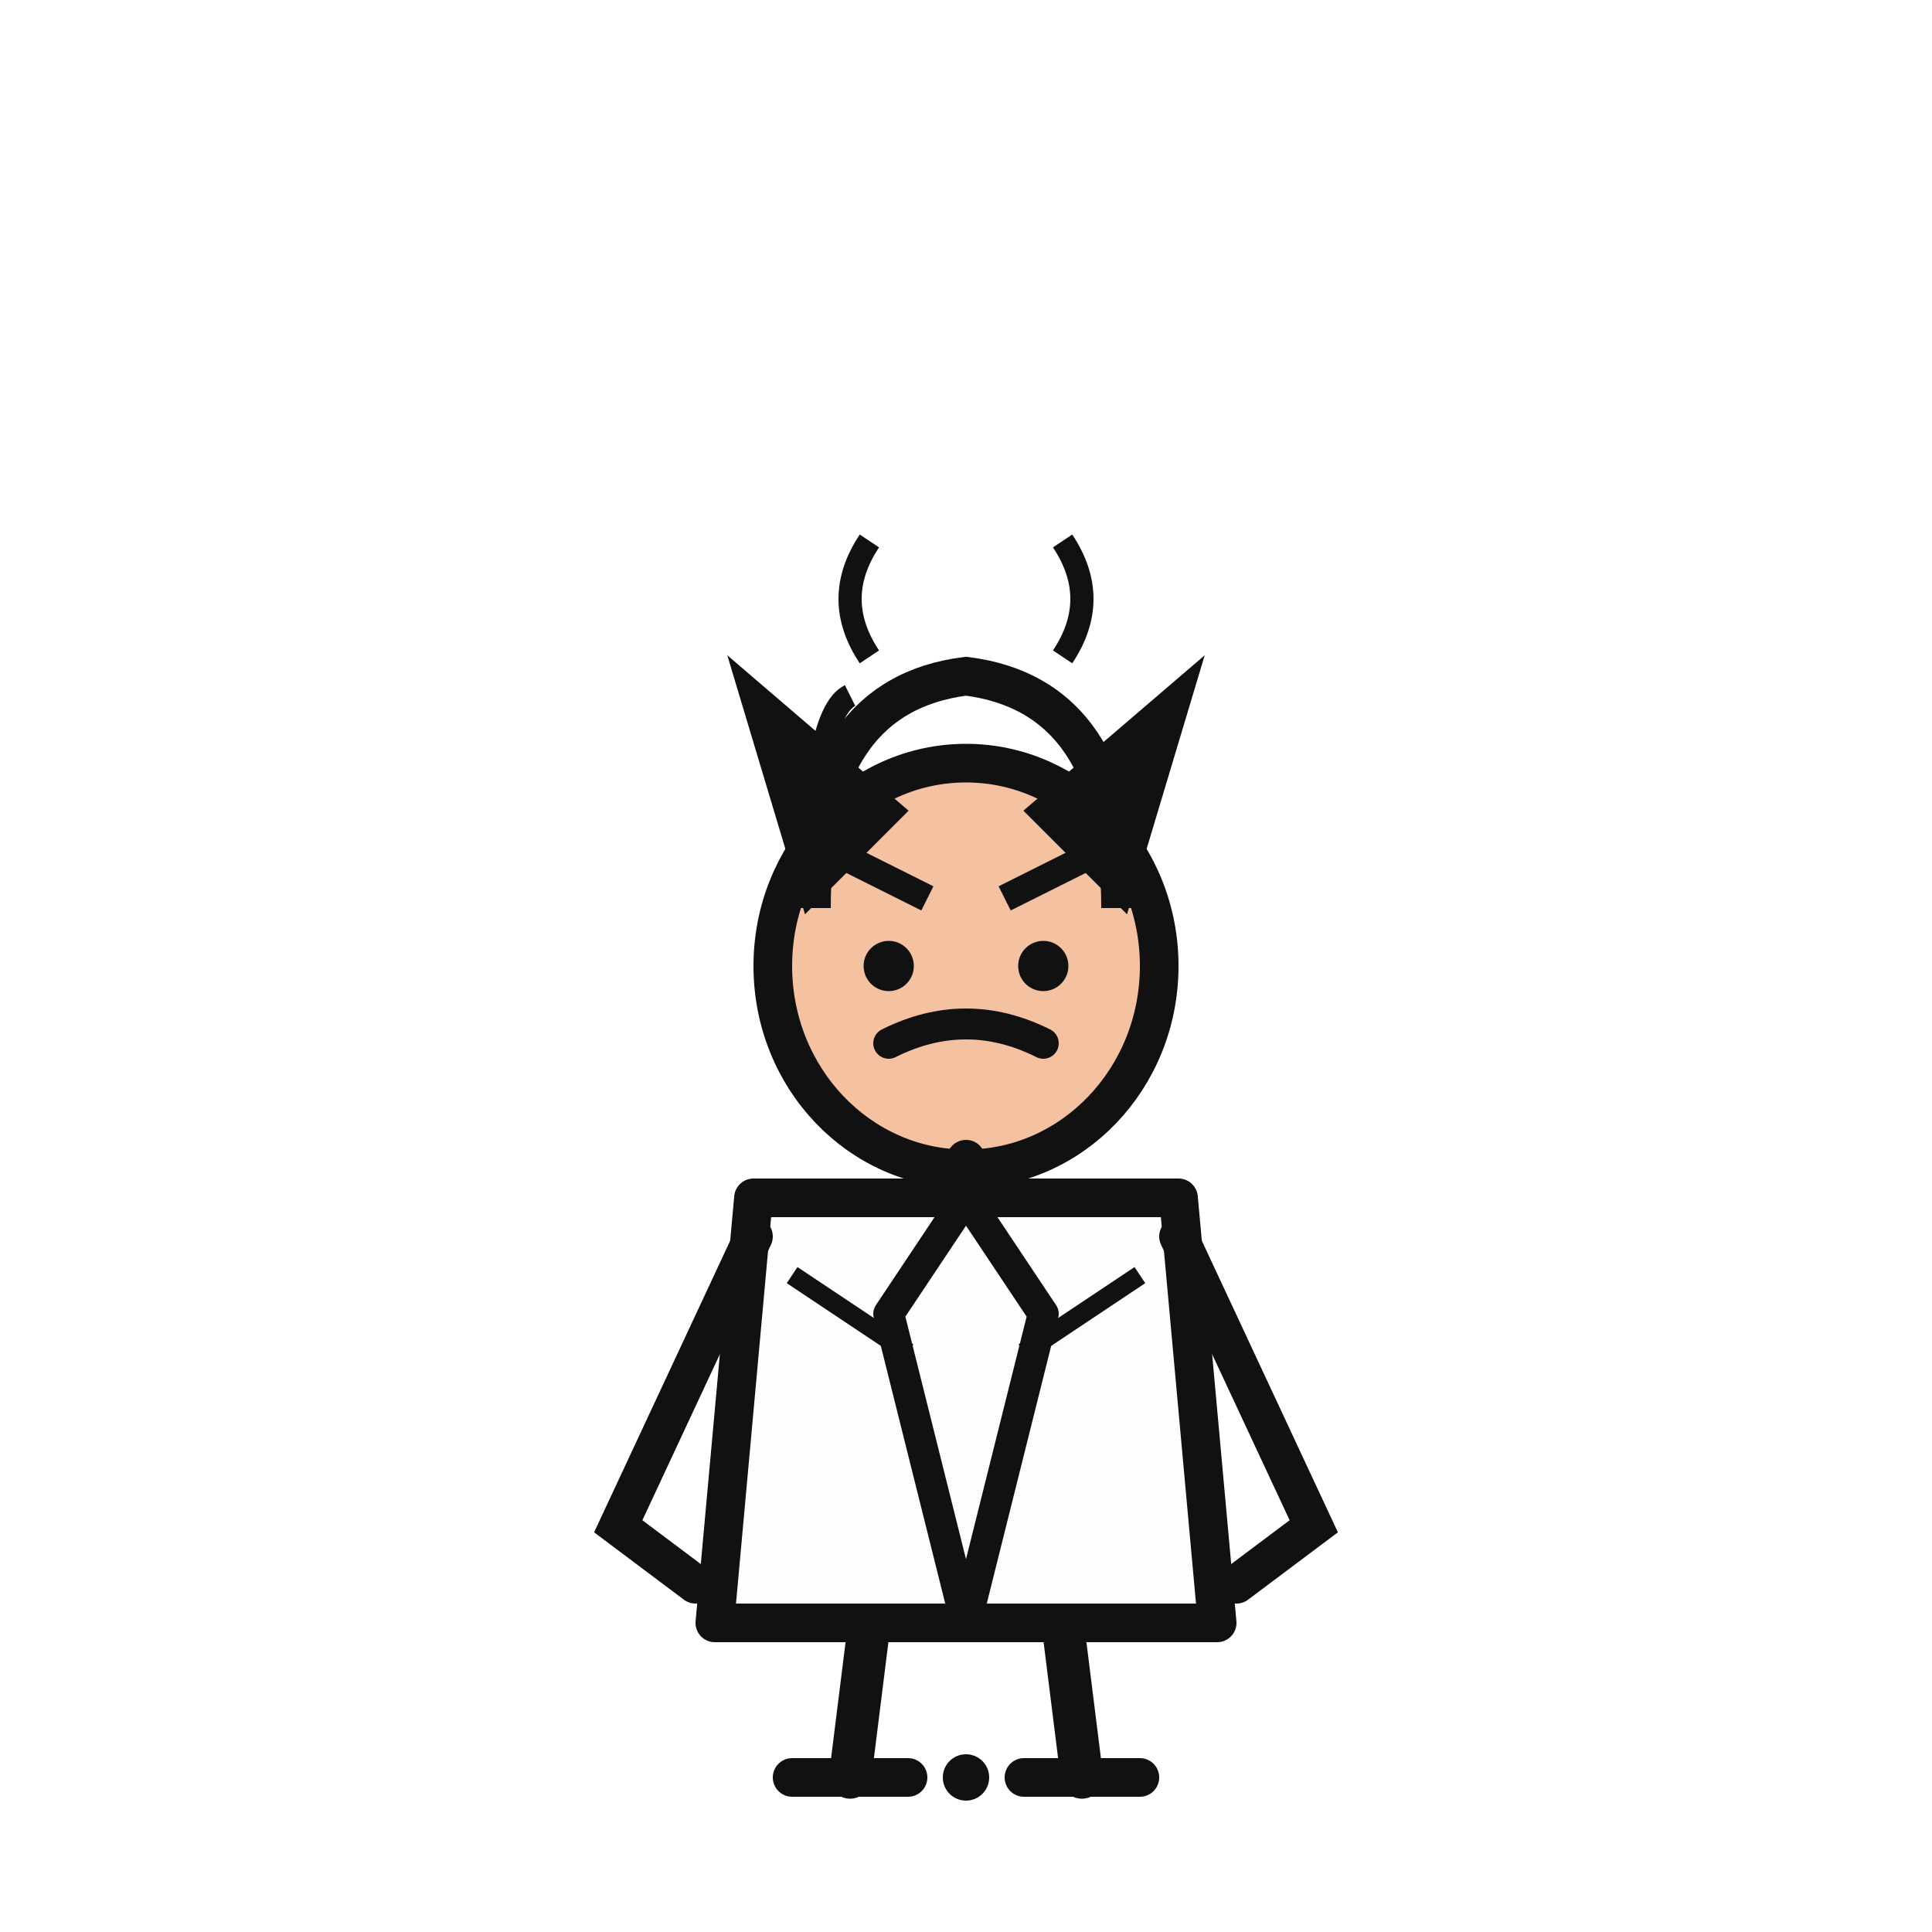
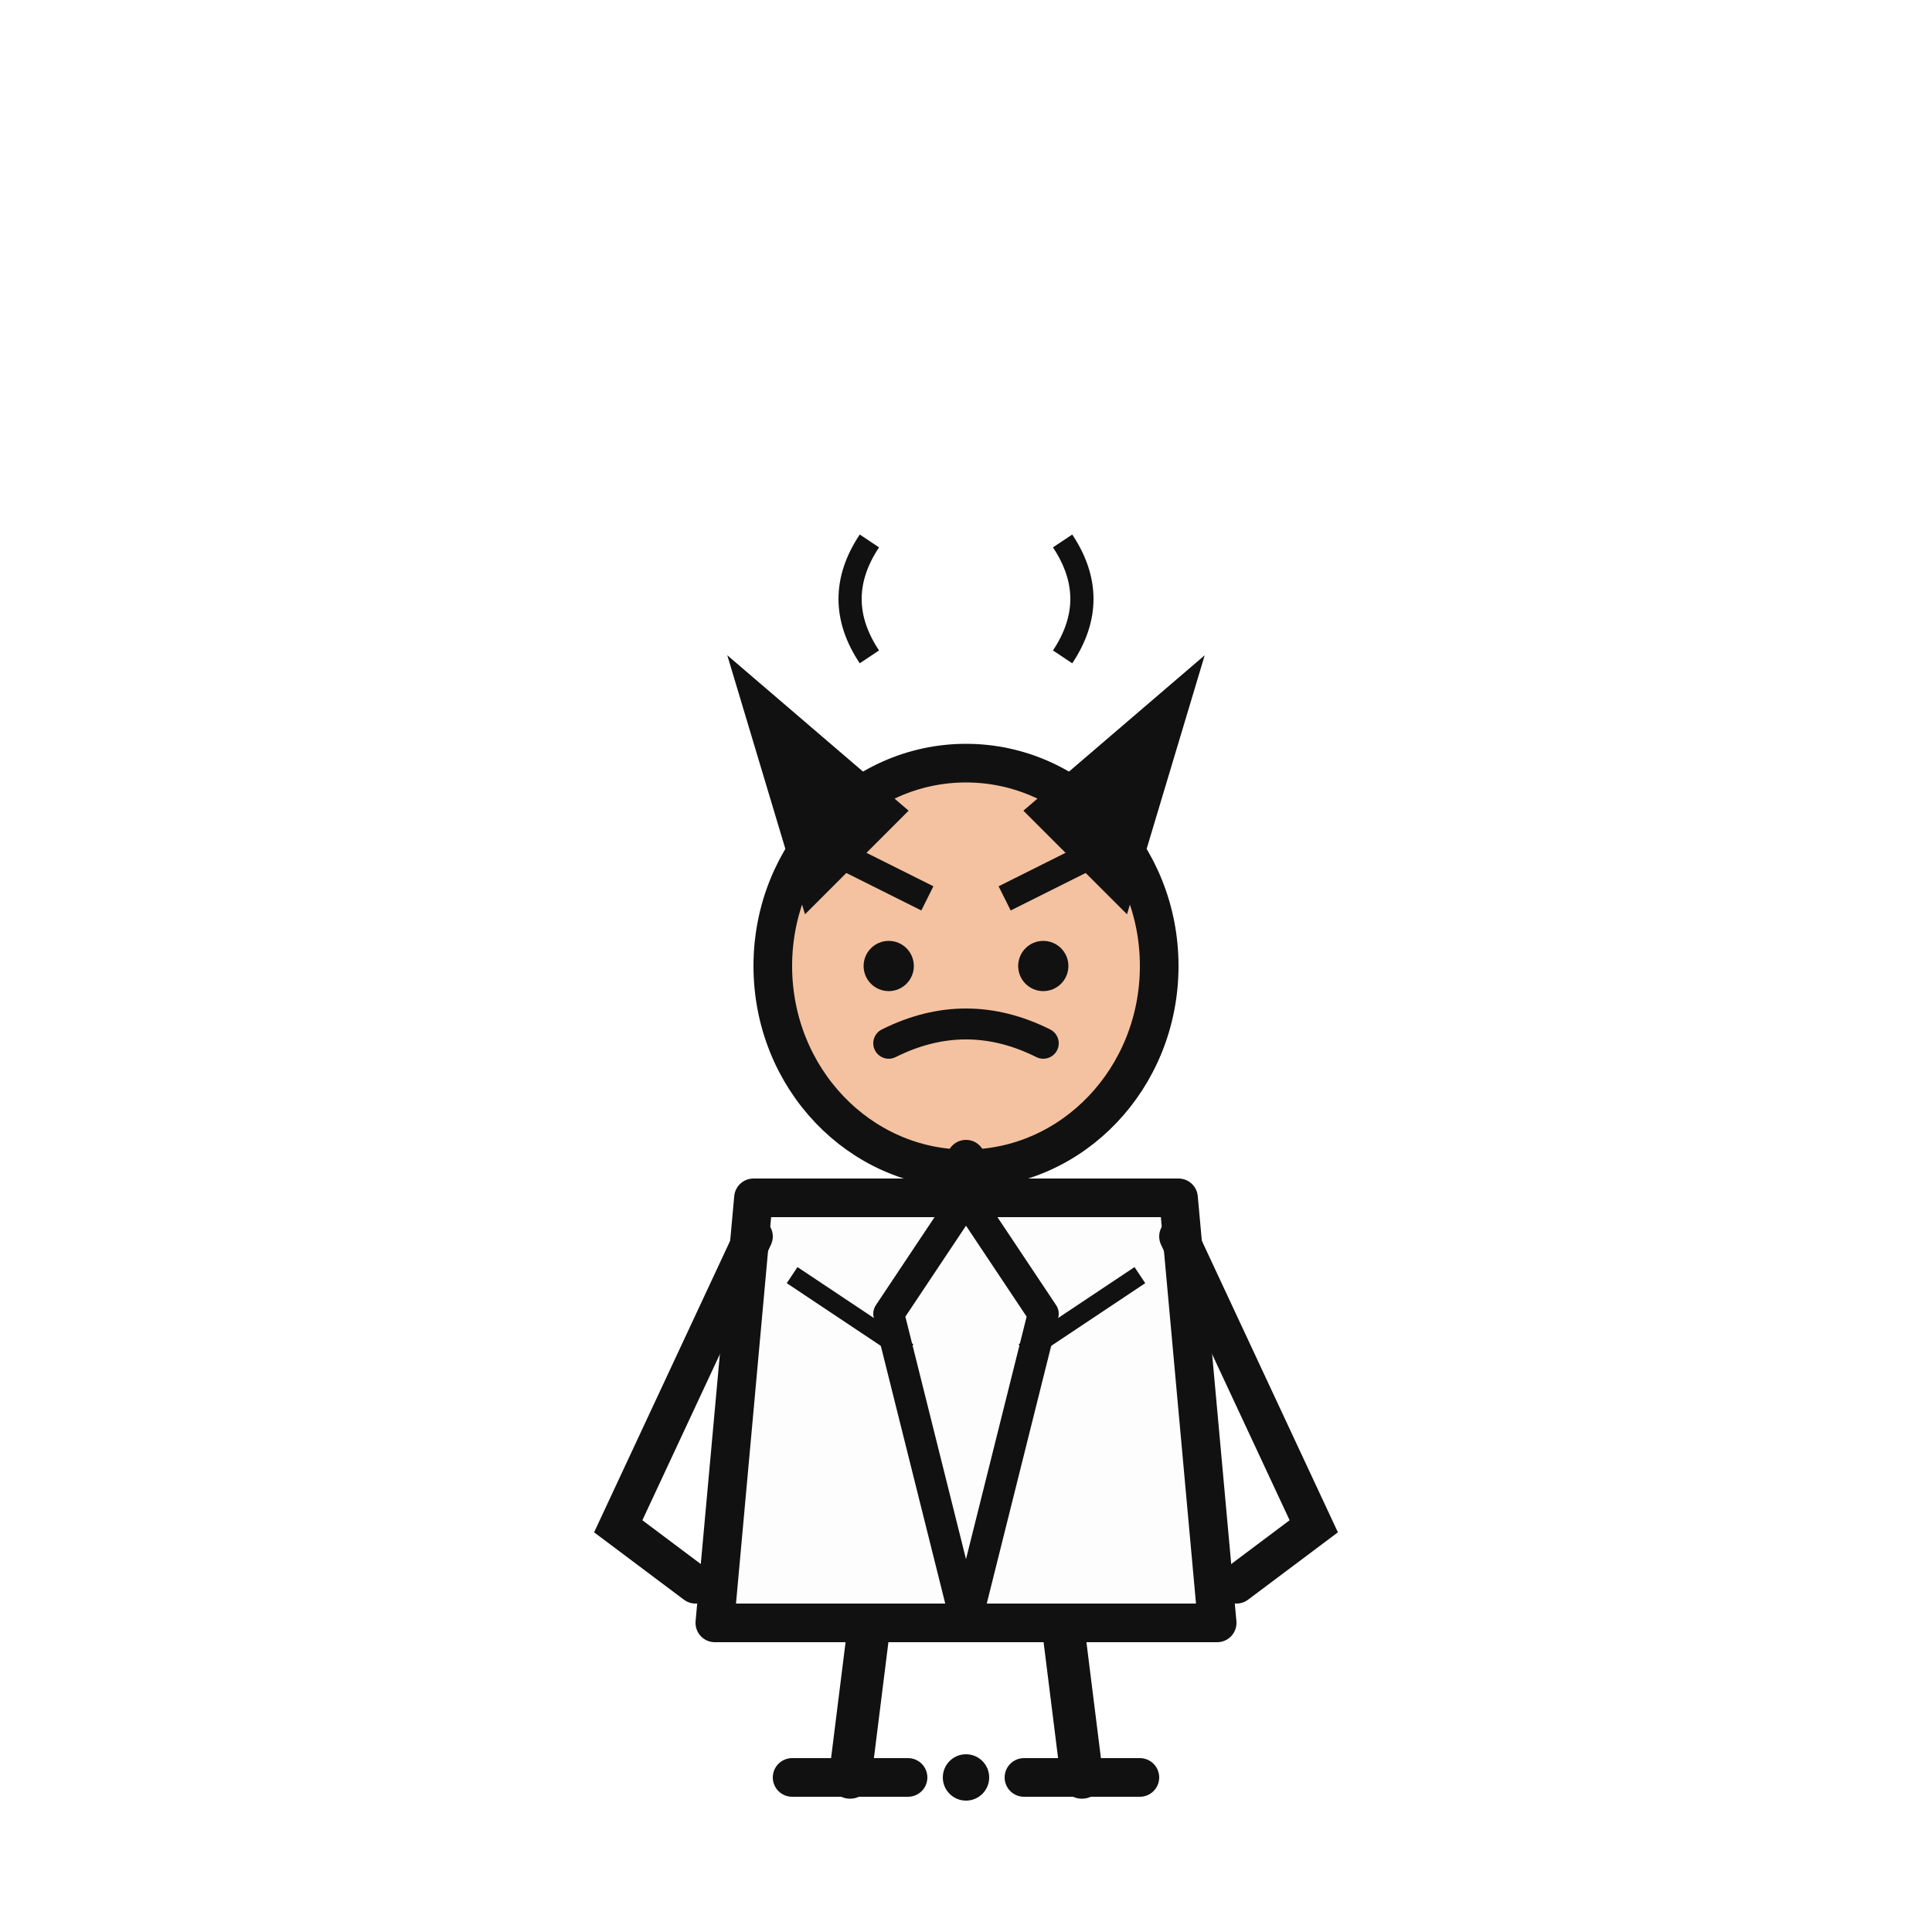
<svg xmlns="http://www.w3.org/2000/svg" viewBox="0 0 100 100" width="100" height="100">
  <path d="M 45 84 L 44 92" fill="none" stroke="#111" stroke-width="2.2" stroke-linecap="round" />
  <path d="M 55 84 L 56 92" fill="none" stroke="#111" stroke-width="2.2" stroke-linecap="round" />
  <path d="M 41 92 L 47 92" fill="none" stroke="#111" stroke-width="2" stroke-linecap="round" />
  <path d="M 53 92 L 59 92" fill="none" stroke="#111" stroke-width="2" stroke-linecap="round" />
  <path d="M 39 62 L 37 84 L 63 84 L 61 62 Z" fill="#fdfdfd" stroke="#111" stroke-width="2" stroke-linejoin="round" />
  <path d="M 50 62 L 46 68 L 50 84 L 54 68 Z" fill="#fdfdfd" stroke="#111" stroke-width="1.6" stroke-linejoin="round" />
  <line x1="41" y1="66" x2="47" y2="70" stroke="#111" stroke-width="1" />
  <line x1="59" y1="66" x2="53" y2="70" stroke="#111" stroke-width="1" />
  <path d="M 39 64 L 32 79 L 36 82" fill="none" stroke="#111" stroke-width="2" stroke-linecap="round" />
  <path d="M 61 64 L 68 79 L 64 82" fill="none" stroke="#111" stroke-width="2" stroke-linecap="round" />
  <line x1="50" y1="62" x2="50" y2="58" stroke="#111" stroke-width="2" />
  <ellipse cx="50" cy="50" rx="10" ry="10.5" fill="#f4c2a0" stroke="#111" stroke-width="2" />
  <path d="M 42 46 L 39 36 L 46 42 Z" fill="#111" stroke="#111" stroke-width="1.4" />
  <path d="M 58 46 L 61 36 L 54 42 Z" fill="#111" stroke="#111" stroke-width="1.4" />
-   <path d="M 42 47 Q 42 36 50 35 Q 58 36 58 47" fill="none" stroke="#111" stroke-width="2" />
-   <path d="M 42 47 Q 42 37 44 36" fill="none" stroke="#111" stroke-width="1.2" />
  <line x1="43" y1="44" x2="48" y2="46.5" stroke="#111" stroke-width="1.4" />
  <line x1="57" y1="44" x2="52" y2="46.5" stroke="#111" stroke-width="1.4" />
  <circle cx="46" cy="50" r="1.3" fill="#111" />
  <circle cx="54" cy="50" r="1.3" fill="#111" />
  <path d="M 46 54 Q 50 52 54 54" fill="none" stroke="#111" stroke-width="1.6" stroke-linecap="round" />
  <path d="M 45 34 Q 43 31 45 28" fill="none" stroke="#111" stroke-width="1.2" />
  <path d="M 55 34 Q 57 31 55 28" fill="none" stroke="#111" stroke-width="1.2" />
  <g id="anchor-feet" data-x="50" data-y="92" transform="translate(50 92)">
    <circle cx="0" cy="0" r="1.2" fill="#111" />
  </g>
  <g id="anchor-mouth" data-x="50" data-y="60" transform="translate(50 60)">
    <circle cx="0" cy="0" r="1" fill="#111" />
  </g>
</svg>
